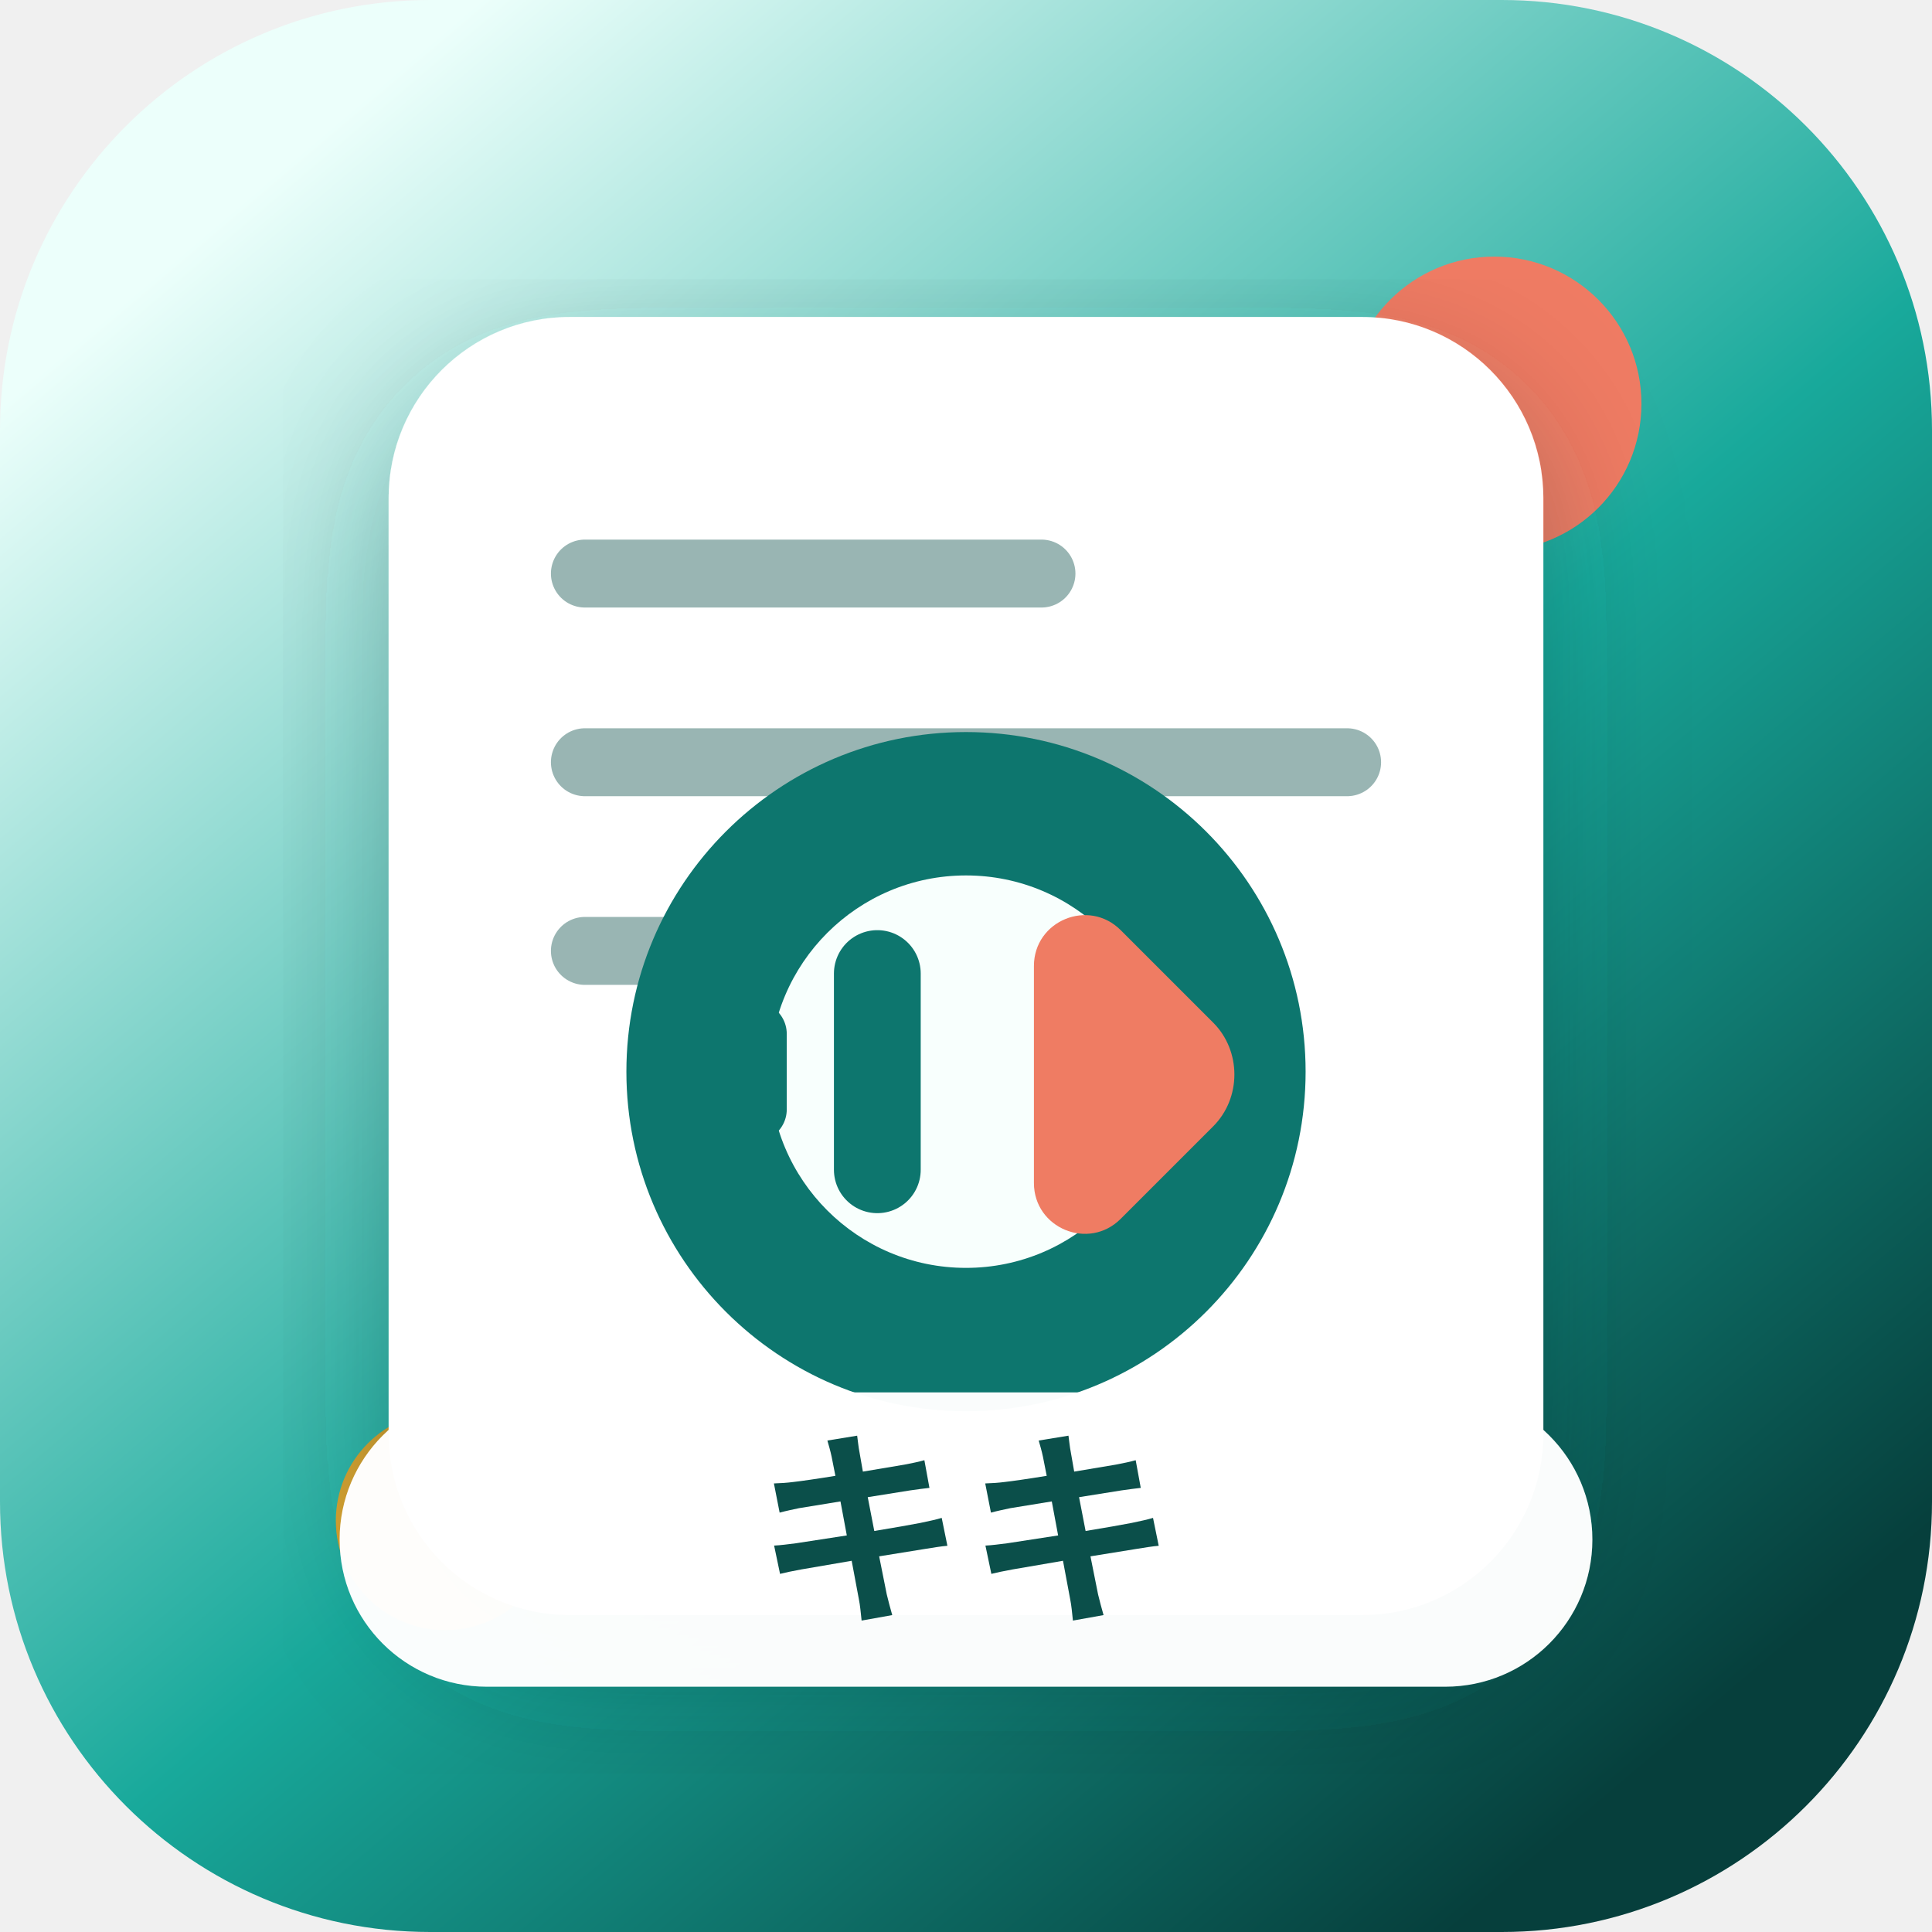
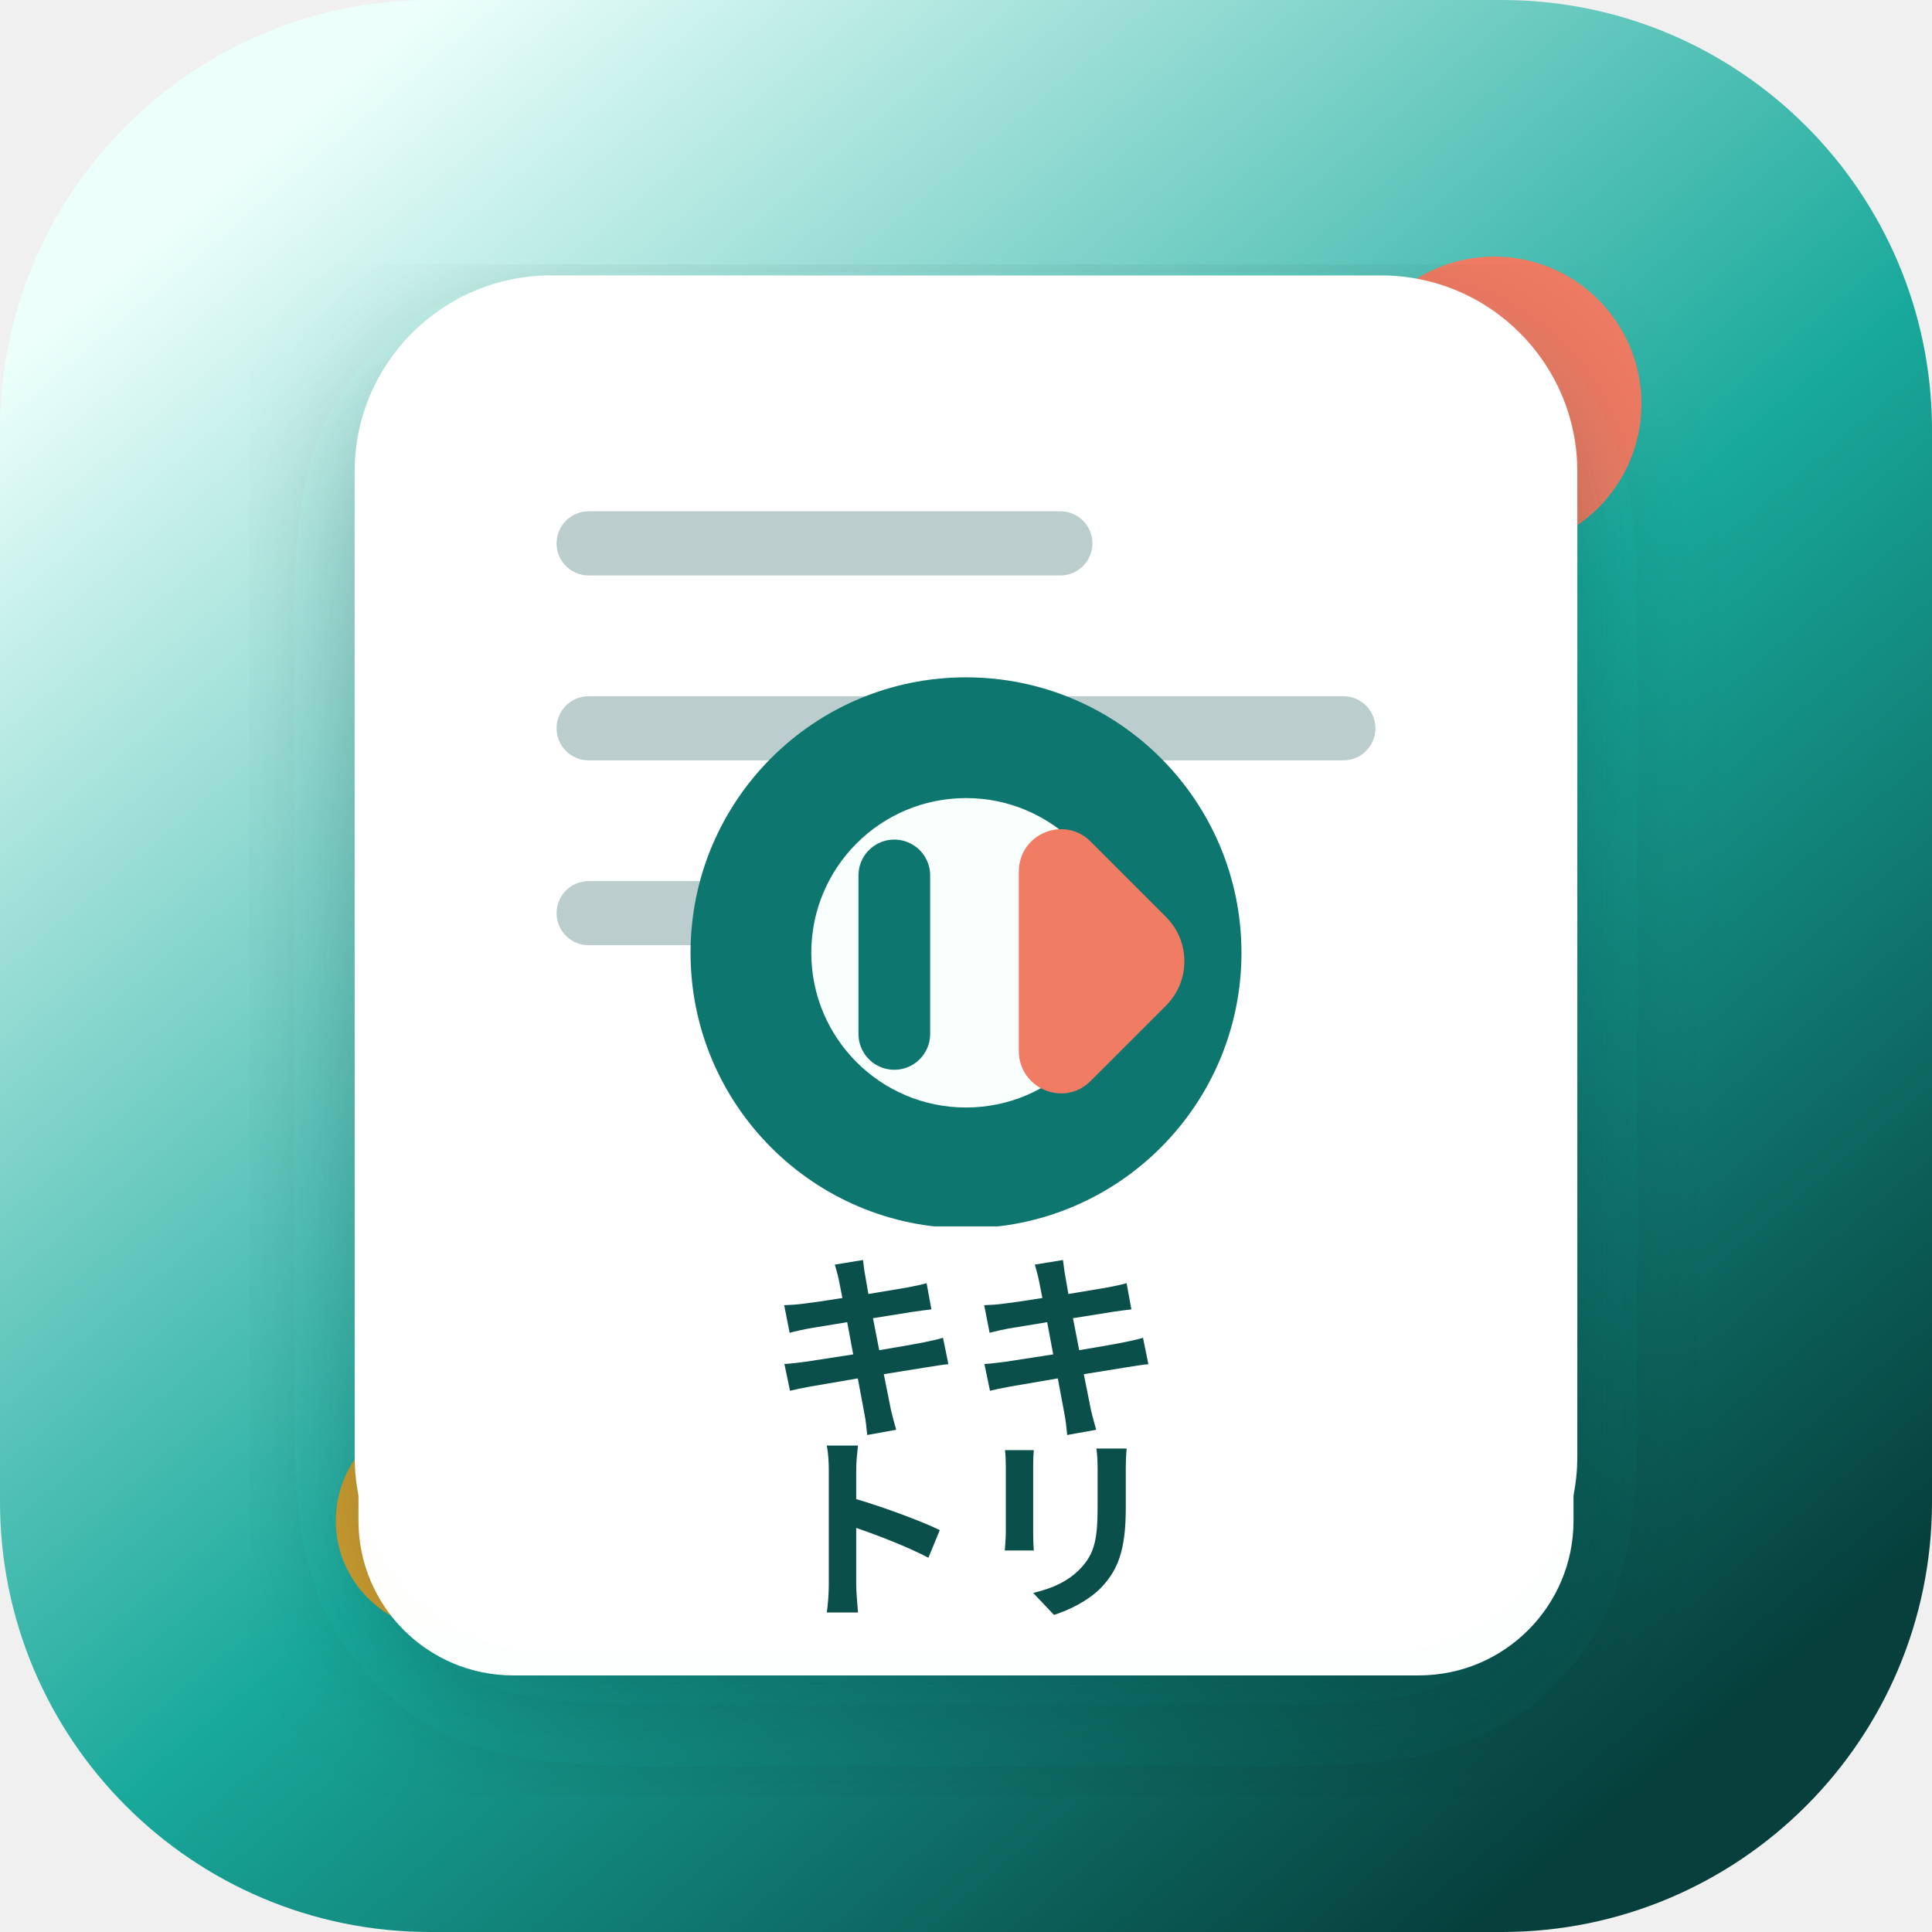
<svg xmlns="http://www.w3.org/2000/svg" viewBox="0 0 1024 1024" role="img" aria-label="キキトリ">
  <defs>
-     <linearGradient id="bg" x1="160" y1="80" x2="880" y2="930" gradientUnits="userSpaceOnUse">
+     <linearGradient id="bg" x1="150" y1="70" x2="880" y2="940" gradientUnits="userSpaceOnUse">
      <stop stop-color="#ecfffb" />
      <stop offset="0.55" stop-color="#18a99b" />
      <stop offset="1" stop-color="#063f3c" />
    </linearGradient>
-     <filter id="shadow" x="150" y="120" width="760" height="820" color-interpolation-filters="sRGB" filterUnits="userSpaceOnUse">
-       <feDropShadow dx="0" dy="28" stdDeviation="36" flood-color="#063f3c" flood-opacity="0.28" />
+     <filter id="shadow" x="132" y="112" width="790" height="840" color-interpolation-filters="sRGB" filterUnits="userSpaceOnUse">
+       <feDropShadow dx="0" dy="28" stdDeviation="34" flood-color="#063f3c" flood-opacity="0.28" />
    </filter>
  </defs>
  <rect width="1024" height="1024" rx="228" fill="url(#bg)" />
  <circle cx="792" cy="214" r="78" fill="#ef7b63" />
  <circle cx="236" cy="806" r="58" fill="#d69f2d" />
  <g filter="url(#shadow)">
-     <rect x="206" y="168" width="612" height="688" rx="96" fill="#ffffff" />
-     <path d="M310 304h242M310 404h404M310 504h310" stroke="#0b4f4a" stroke-width="36" stroke-linecap="round" opacity="0.42" />
-     <circle cx="512" cy="568" r="180" fill="#0f766e" />
-     <circle cx="512" cy="568" r="104" fill="#f8fffd" />
-     <path d="M548 512c0-24 29-36 46-19l49 49c15 15 15 40 0 55l-49 49c-17 17-46 5-46-19V512Z" fill="#ef7b63" />
-     <path d="M465 516v104" stroke="#0f766e" stroke-width="46" stroke-linecap="round" />
-     <path d="M400 548v40" stroke="#0f766e" stroke-width="34" stroke-linecap="round" />
+     <rect x="188" y="146" width="648" height="730" rx="104" fill="#ffffff" />
+     <path d="M312 288h250M312 386h400M312 484h310" stroke="#0b4f4a" stroke-width="34" stroke-linecap="round" opacity="0.28" />
+     <circle cx="512" cy="505" r="146" fill="#0f766e" />
+     <circle cx="512" cy="505" r="82" fill="#f8fffd" />
+     <path d="M540 462c0-20 24-30 38-16l40 40c13 13 13 34 0 47l-40 40c-14 14-38 4-38-16V462Z" fill="#ef7b63" />
+     <path d="M474 464v84" stroke="#0f766e" stroke-width="38" stroke-linecap="round" />
  </g>
-   <rect x="180" y="738" width="664" height="156" rx="78" fill="#ffffff" opacity="0.98" />
-   <text x="512" y="852" text-anchor="middle" font-family="system-ui, -apple-system, BlinkMacSystemFont, 'Segoe UI', sans-serif" font-size="112" font-weight="900" fill="#0b4f4a">キキ</text>
+   <rect x="190" y="650" width="644" height="238" rx="82" fill="#ffffff" opacity="0.99" />
+   <text x="512" y="754" text-anchor="middle" font-family="system-ui, -apple-system, BlinkMacSystemFont, 'Segoe UI', sans-serif" font-size="106" font-weight="900" fill="#0b4f4a">キキ</text>
+   <text x="512" y="850" text-anchor="middle" font-family="system-ui, -apple-system, BlinkMacSystemFont, 'Segoe UI', sans-serif" font-size="106" font-weight="900" fill="#0b4f4a">トリ</text>
</svg>
